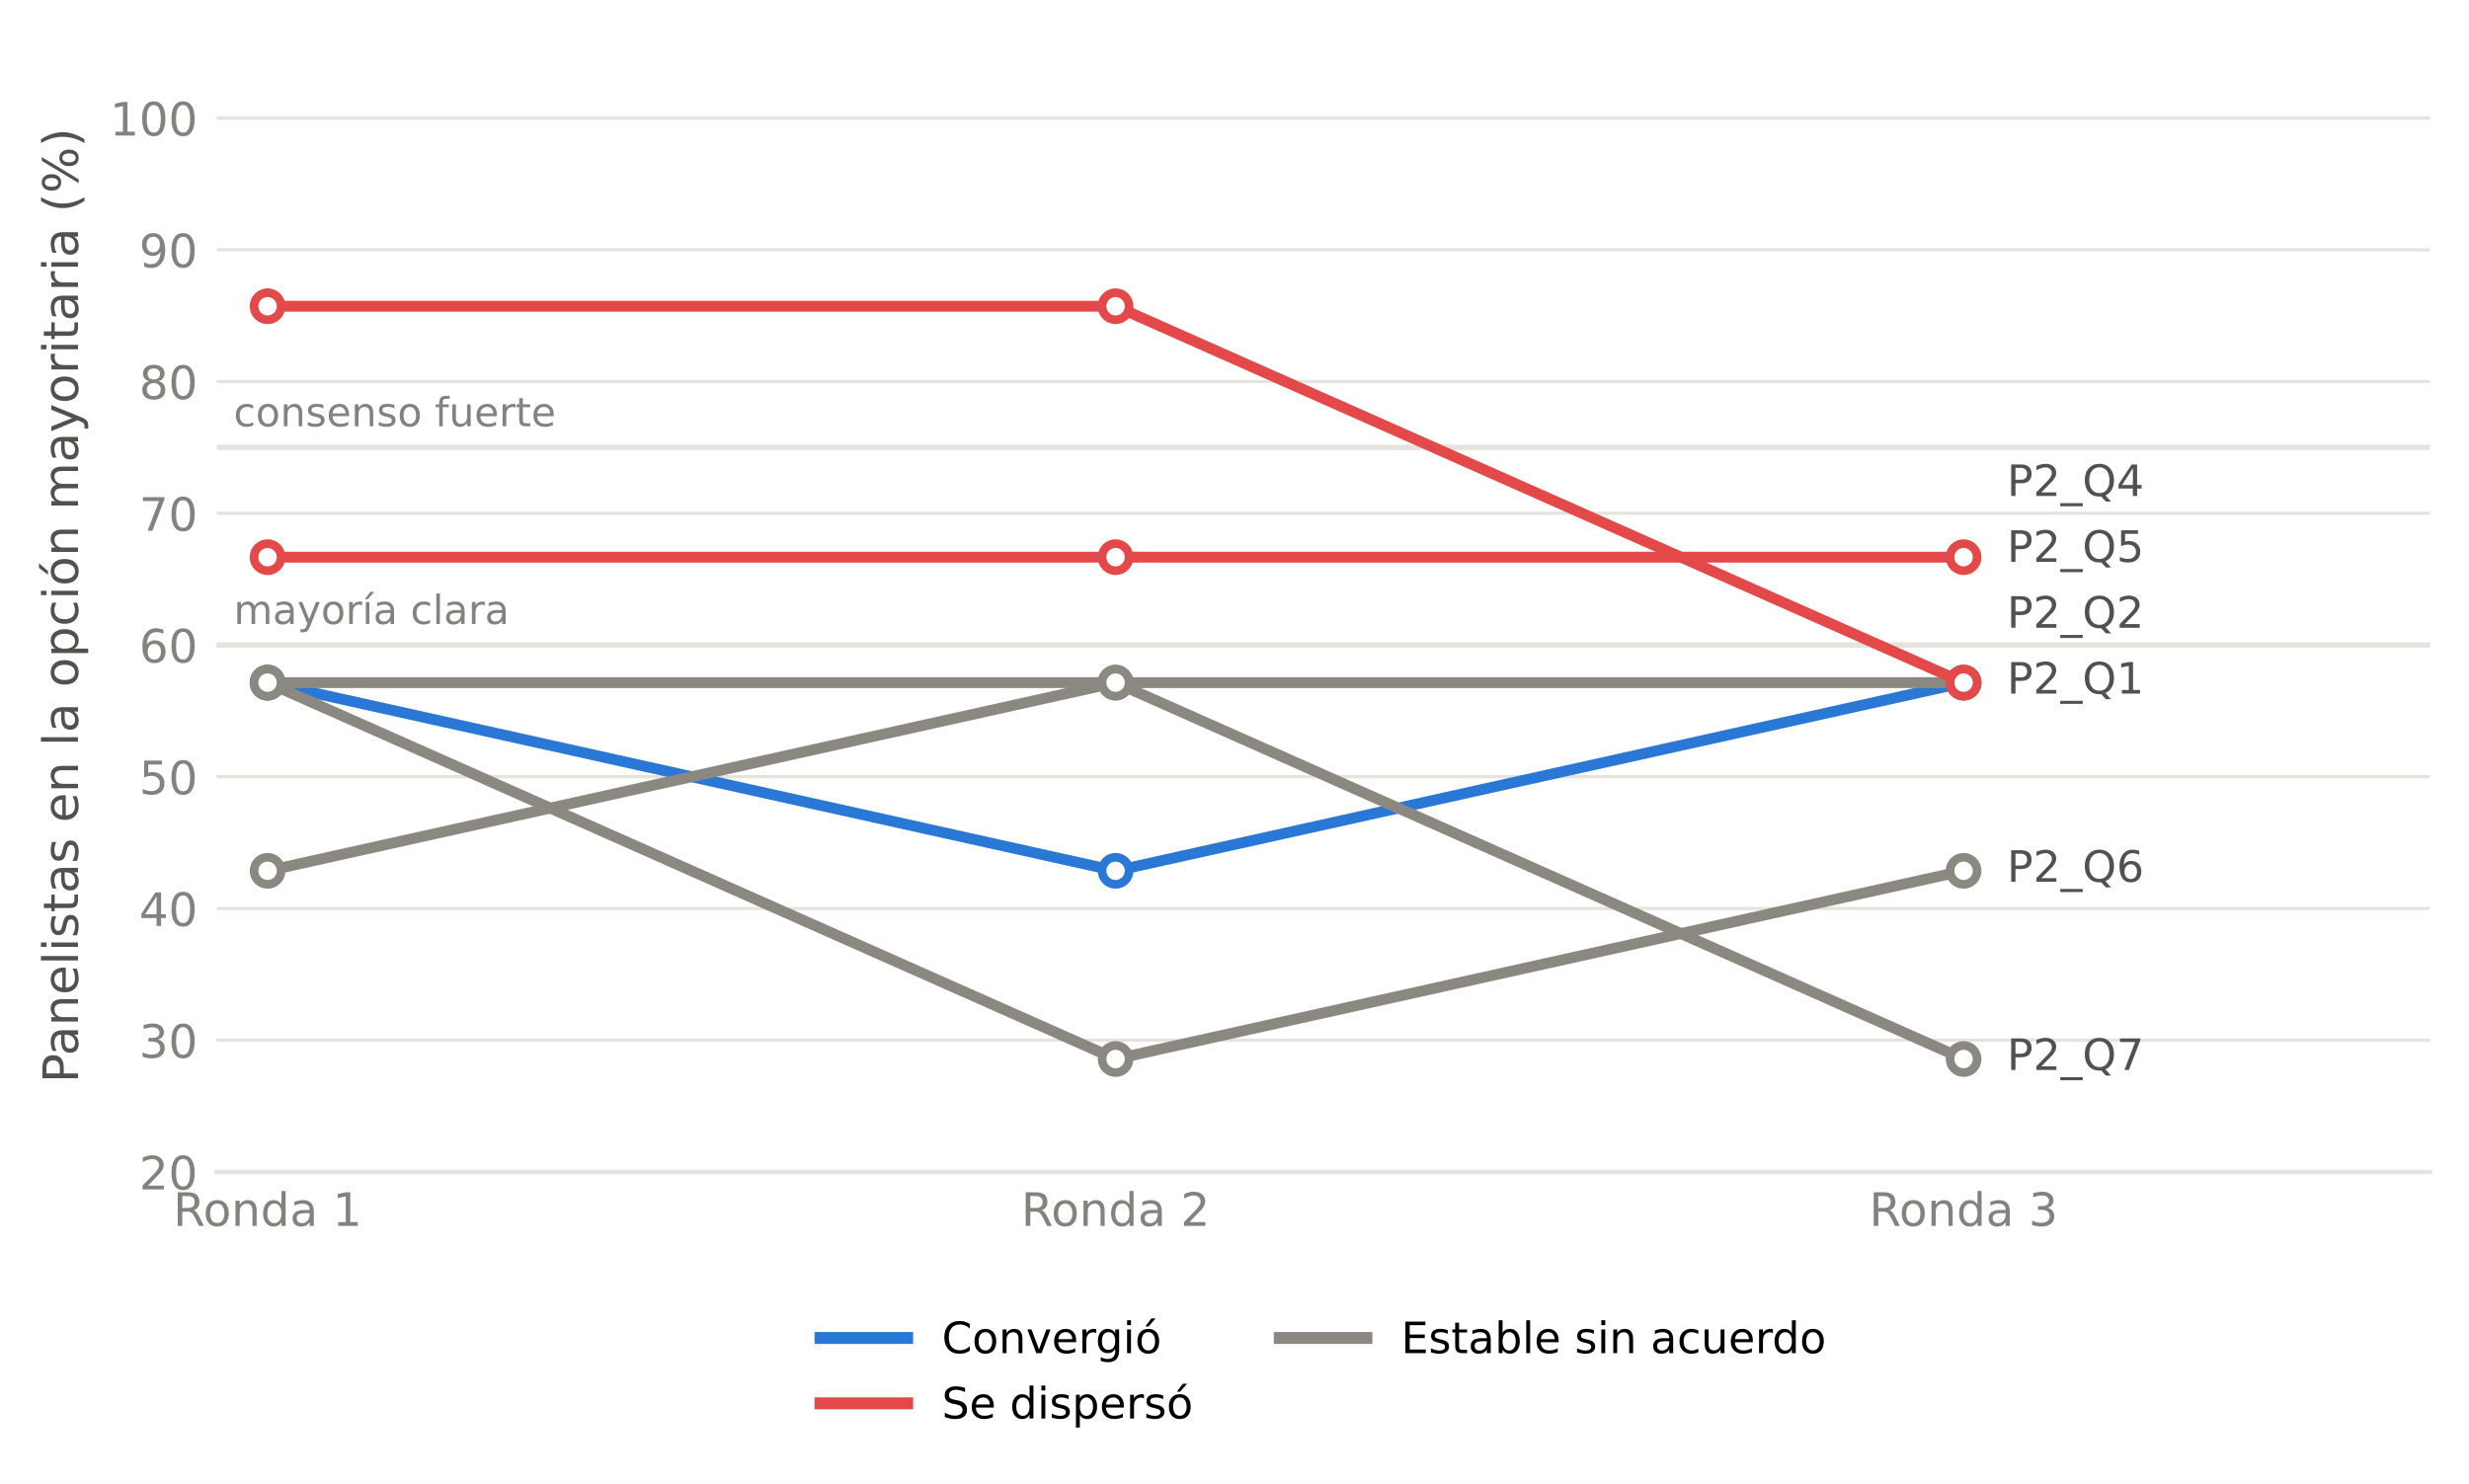
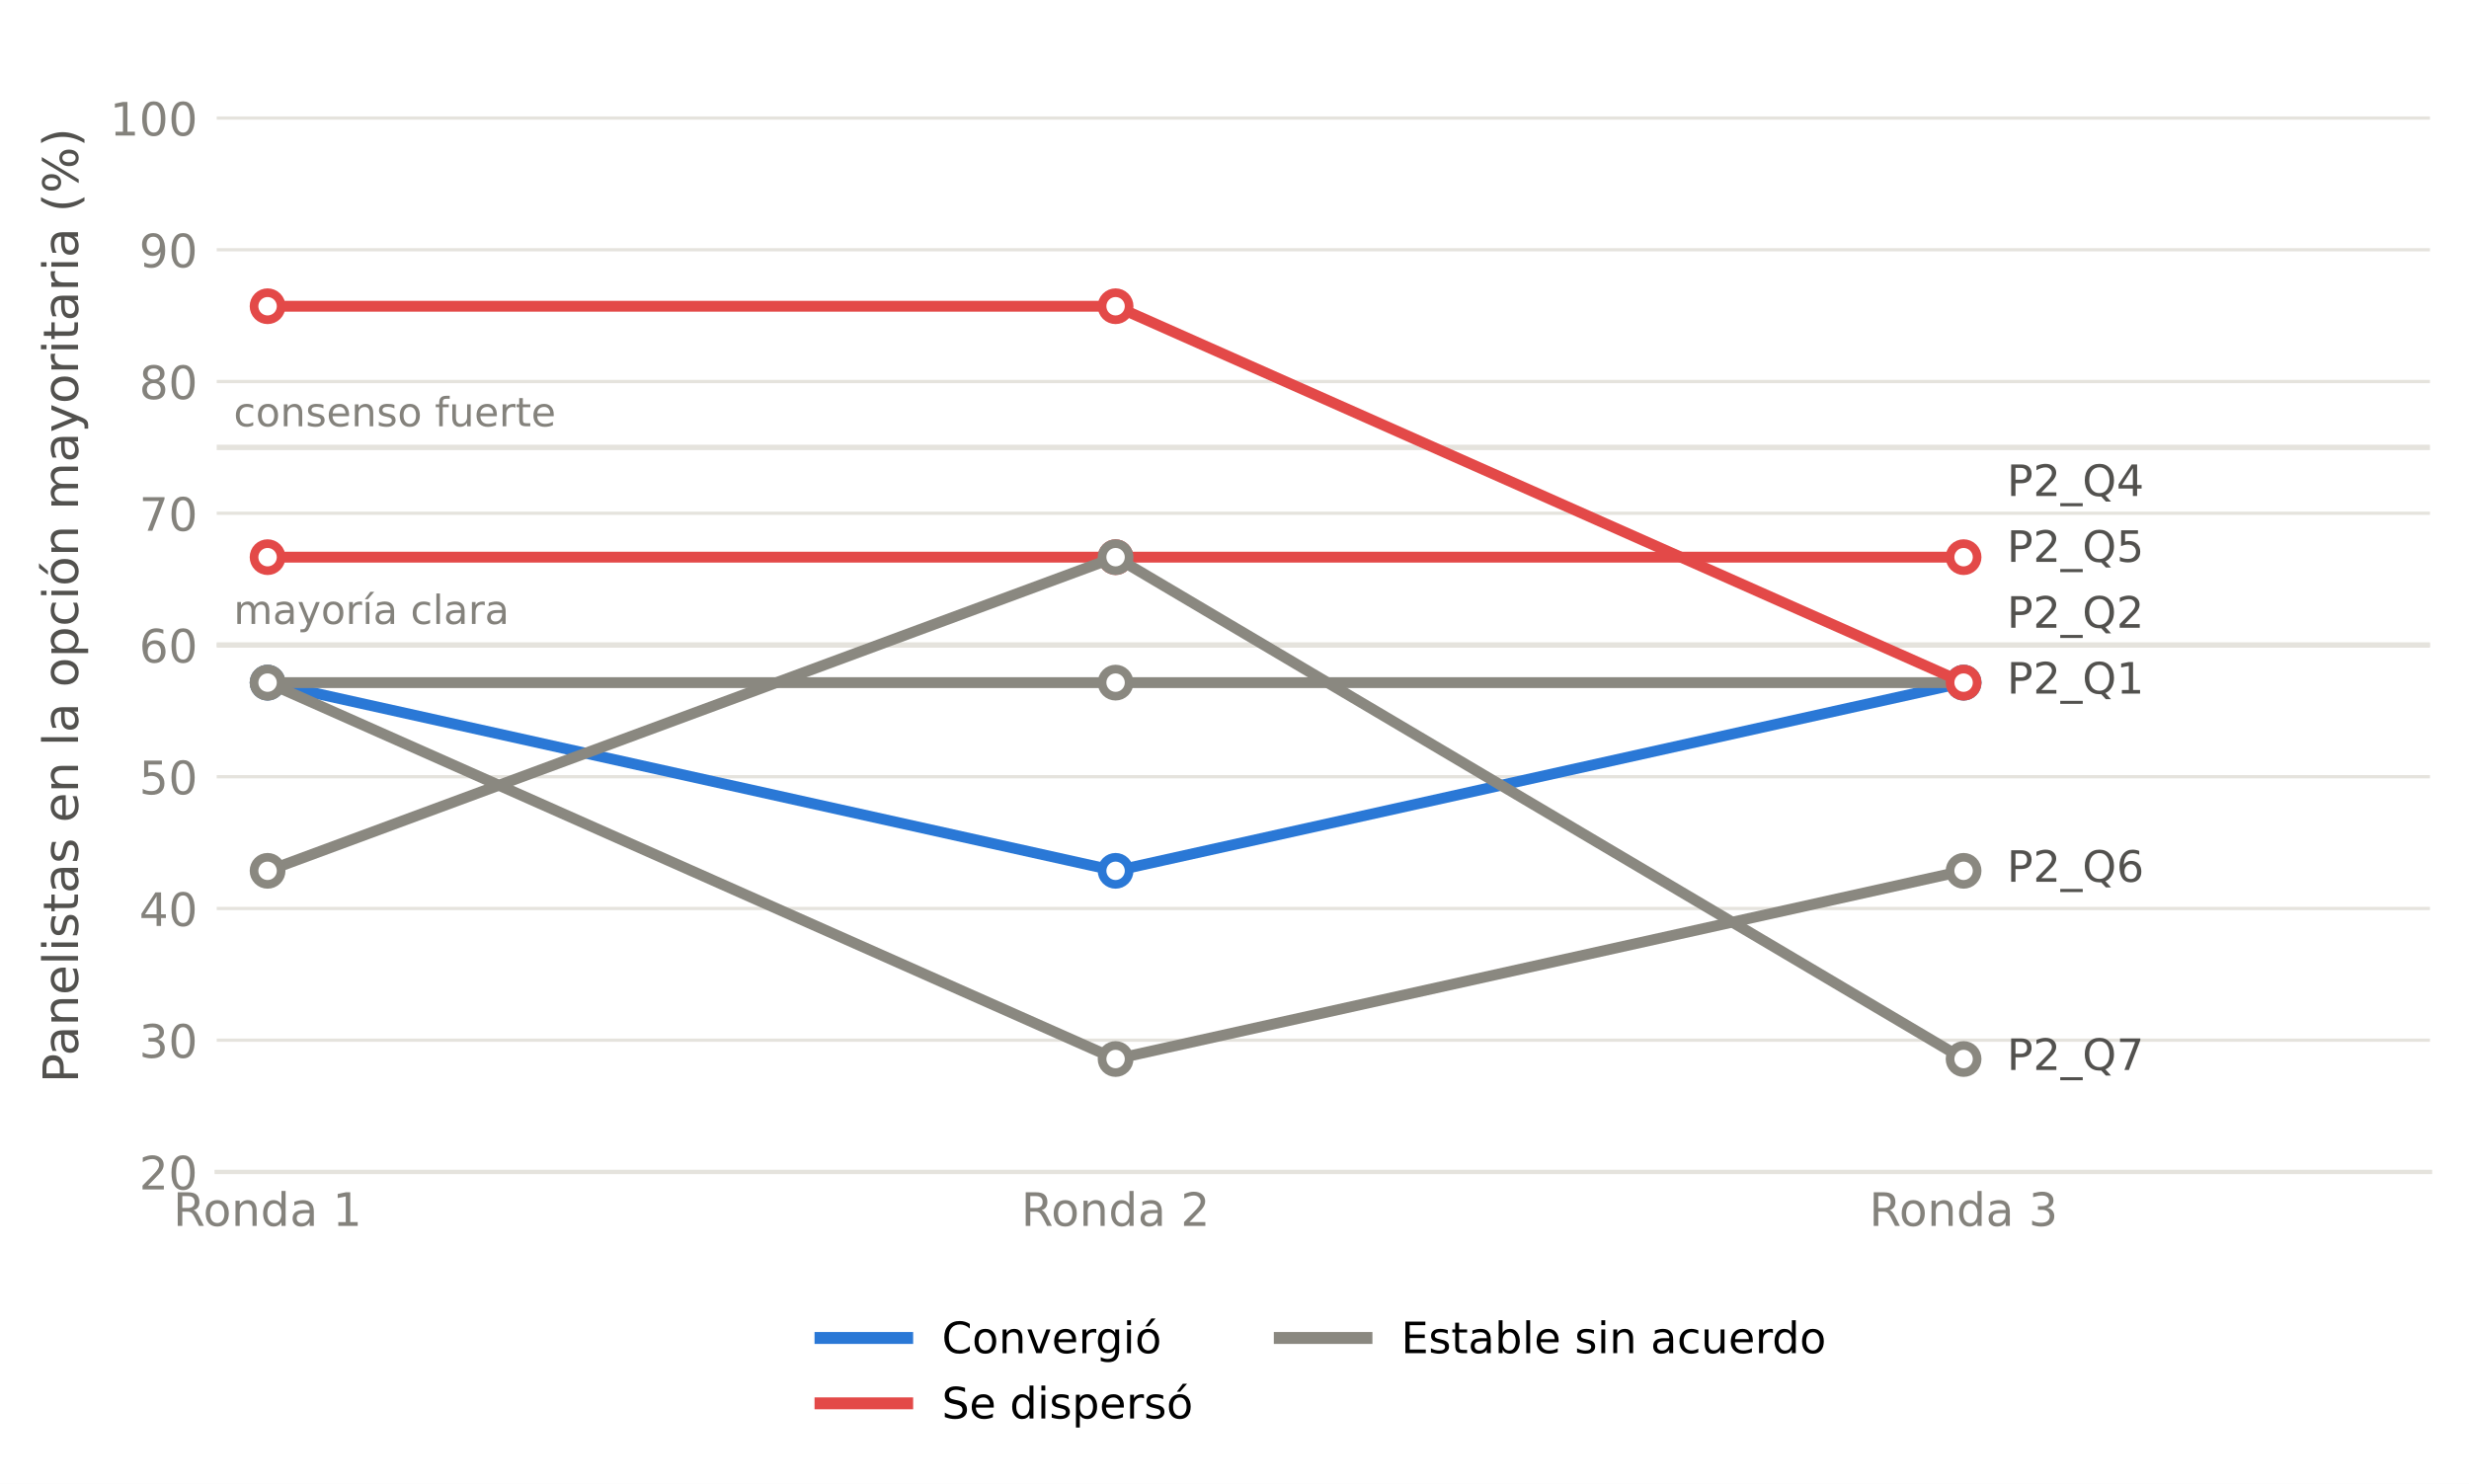
<svg xmlns="http://www.w3.org/2000/svg" xmlns:xlink="http://www.w3.org/1999/xlink" width="455.675pt" height="273.921pt" viewBox="0 0 455.675 273.921" version="1.1">
  <defs>
    <style type="text/css">*{stroke-linejoin: round; stroke-linecap: butt}</style>
  </defs>
  <g id="figure_1">
    <g id="patch_1">
      <path d="M 0 273.921  L 455.675 273.921  L 455.675 0  L 0 0  z " style="fill: #ffffff" />
    </g>
    <g id="axes_1">
      <g id="patch_2">
        <path d="M 39.995 216.344  L 448.475 216.344  L 448.475 7.2  L 39.995 7.2  z " style="fill: #ffffff" />
      </g>
      <g id="line2d_1">
-         <path d="M 39.995 82.589  L 448.475 82.589  " clip-path="url(#p651295477e)" style="fill: none; stroke: #e5e3dd; stroke-linecap: square" />
+         <path d="M 39.995 82.589  L 448.475 82.589  " clip-path="url(#p654b555bf5)" style="fill: none; stroke: #e5e3dd; stroke-linecap: square" />
      </g>
      <g id="line2d_2">
-         <path d="M 39.995 119.068  L 448.475 119.068  " clip-path="url(#p651295477e)" style="fill: none; stroke: #e5e3dd; stroke-linecap: square" />
+         <path d="M 39.995 119.068  L 448.475 119.068  " clip-path="url(#p654b555bf5)" style="fill: none; stroke: #e5e3dd; stroke-linecap: square" />
      </g>
      <g id="matplotlib.axis_1">
        <g id="xtick_1">
          <g id="line2d_3" />
          <g id="text_1">
            <text style="font-size: 8.5px; font-family: 'DejaVu Sans', 'Helvetica', 'Arial', sans-serif; text-anchor: middle; fill: #84827c" x="49.385" y="226.303" transform="rotate(-0 49.38503 226.3025)">Ronda 1</text>
          </g>
        </g>
        <g id="xtick_2">
          <g id="line2d_4" />
          <g id="text_2">
            <text style="font-size: 8.5px; font-family: 'DejaVu Sans', 'Helvetica', 'Arial', sans-serif; text-anchor: middle; fill: #84827c" x="205.891" y="226.303" transform="rotate(-0 205.8908 226.3025)">Ronda 2</text>
          </g>
        </g>
        <g id="xtick_3">
          <g id="line2d_5" />
          <g id="text_3">
            <text style="font-size: 8.5px; font-family: 'DejaVu Sans', 'Helvetica', 'Arial', sans-serif; text-anchor: middle; fill: #84827c" x="362.397" y="226.303" transform="rotate(-0 362.3965 226.3025)">Ronda 3</text>
          </g>
        </g>
      </g>
      <g id="matplotlib.axis_2">
        <g id="ytick_1">
          <g id="line2d_6">
-             <path d="M 39.995 216.344  L 448.475 216.344  " clip-path="url(#p651295477e)" style="fill: none; stroke: #e5e3dd; stroke-width: 0.6; stroke-linecap: square" />
+             <path d="M 39.995 216.344  L 448.475 216.344  " clip-path="url(#p654b555bf5)" style="fill: none; stroke: #e5e3dd; stroke-width: 0.6; stroke-linecap: square" />
          </g>
          <g id="line2d_7" />
          <g id="text_4">
            <text style="font-size: 8.5px; font-family: 'DejaVu Sans', 'Helvetica', 'Arial', sans-serif; text-anchor: end; fill: #84827c" x="36.495" y="219.573" transform="rotate(-0 36.49469 219.5732)">20</text>
          </g>
        </g>
        <g id="ytick_2">
          <g id="line2d_8">
-             <path d="M 39.995 192.025  L 448.475 192.025  " clip-path="url(#p651295477e)" style="fill: none; stroke: #e5e3dd; stroke-width: 0.6; stroke-linecap: square" />
+             <path d="M 39.995 192.025  L 448.475 192.025  " clip-path="url(#p654b555bf5)" style="fill: none; stroke: #e5e3dd; stroke-width: 0.6; stroke-linecap: square" />
          </g>
          <g id="line2d_9" />
          <g id="text_5">
            <text style="font-size: 8.5px; font-family: 'DejaVu Sans', 'Helvetica', 'Arial', sans-serif; text-anchor: end; fill: #84827c" x="36.495" y="195.254" transform="rotate(-0 36.49469 195.2541)">30</text>
          </g>
        </g>
        <g id="ytick_3">
          <g id="line2d_10">
-             <path d="M 39.995 167.706  L 448.475 167.706  " clip-path="url(#p651295477e)" style="fill: none; stroke: #e5e3dd; stroke-width: 0.6; stroke-linecap: square" />
+             <path d="M 39.995 167.706  L 448.475 167.706  " clip-path="url(#p654b555bf5)" style="fill: none; stroke: #e5e3dd; stroke-width: 0.6; stroke-linecap: square" />
          </g>
          <g id="line2d_11" />
          <g id="text_6">
            <text style="font-size: 8.5px; font-family: 'DejaVu Sans', 'Helvetica', 'Arial', sans-serif; text-anchor: end; fill: #84827c" x="36.495" y="170.935" transform="rotate(-0 36.49469 170.9351)">40</text>
          </g>
        </g>
        <g id="ytick_4">
          <g id="line2d_12">
-             <path d="M 39.995 143.387  L 448.475 143.387  " clip-path="url(#p651295477e)" style="fill: none; stroke: #e5e3dd; stroke-width: 0.6; stroke-linecap: square" />
+             <path d="M 39.995 143.387  L 448.475 143.387  " clip-path="url(#p654b555bf5)" style="fill: none; stroke: #e5e3dd; stroke-width: 0.6; stroke-linecap: square" />
          </g>
          <g id="line2d_13" />
          <g id="text_7">
            <text style="font-size: 8.5px; font-family: 'DejaVu Sans', 'Helvetica', 'Arial', sans-serif; text-anchor: end; fill: #84827c" x="36.495" y="146.616" transform="rotate(-0 36.49469 146.616)">50</text>
          </g>
        </g>
        <g id="ytick_5">
          <g id="line2d_14">
-             <path d="M 39.995 119.068  L 448.475 119.068  " clip-path="url(#p651295477e)" style="fill: none; stroke: #e5e3dd; stroke-width: 0.6; stroke-linecap: square" />
+             <path d="M 39.995 119.068  L 448.475 119.068  " clip-path="url(#p654b555bf5)" style="fill: none; stroke: #e5e3dd; stroke-width: 0.6; stroke-linecap: square" />
          </g>
          <g id="line2d_15" />
          <g id="text_8">
            <text style="font-size: 8.5px; font-family: 'DejaVu Sans', 'Helvetica', 'Arial', sans-serif; text-anchor: end; fill: #84827c" x="36.495" y="122.297" transform="rotate(-0 36.49469 122.297)">60</text>
          </g>
        </g>
        <g id="ytick_6">
          <g id="line2d_16">
-             <path d="M 39.995 94.749  L 448.475 94.749  " clip-path="url(#p651295477e)" style="fill: none; stroke: #e5e3dd; stroke-width: 0.6; stroke-linecap: square" />
+             <path d="M 39.995 94.749  L 448.475 94.749  " clip-path="url(#p654b555bf5)" style="fill: none; stroke: #e5e3dd; stroke-width: 0.6; stroke-linecap: square" />
          </g>
          <g id="line2d_17" />
          <g id="text_9">
            <text style="font-size: 8.5px; font-family: 'DejaVu Sans', 'Helvetica', 'Arial', sans-serif; text-anchor: end; fill: #84827c" x="36.495" y="97.978" transform="rotate(-0 36.49469 97.97792)">70</text>
          </g>
        </g>
        <g id="ytick_7">
          <g id="line2d_18">
-             <path d="M 39.995 70.43  L 448.475 70.43  " clip-path="url(#p651295477e)" style="fill: none; stroke: #e5e3dd; stroke-width: 0.6; stroke-linecap: square" />
+             <path d="M 39.995 70.43  L 448.475 70.43  " clip-path="url(#p654b555bf5)" style="fill: none; stroke: #e5e3dd; stroke-width: 0.6; stroke-linecap: square" />
          </g>
          <g id="line2d_19" />
          <g id="text_10">
            <text style="font-size: 8.5px; font-family: 'DejaVu Sans', 'Helvetica', 'Arial', sans-serif; text-anchor: end; fill: #84827c" x="36.495" y="73.659" transform="rotate(-0 36.49469 73.65887)">80</text>
          </g>
        </g>
        <g id="ytick_8">
          <g id="line2d_20">
-             <path d="M 39.995 46.11  L 448.475 46.11  " clip-path="url(#p651295477e)" style="fill: none; stroke: #e5e3dd; stroke-width: 0.6; stroke-linecap: square" />
+             <path d="M 39.995 46.11  L 448.475 46.11  " clip-path="url(#p654b555bf5)" style="fill: none; stroke: #e5e3dd; stroke-width: 0.6; stroke-linecap: square" />
          </g>
          <g id="line2d_21" />
          <g id="text_11">
            <text style="font-size: 8.5px; font-family: 'DejaVu Sans', 'Helvetica', 'Arial', sans-serif; text-anchor: end; fill: #84827c" x="36.495" y="49.34" transform="rotate(-0 36.49469 49.33982)">90</text>
          </g>
        </g>
        <g id="ytick_9">
          <g id="line2d_22">
-             <path d="M 39.995 21.791  L 448.475 21.791  " clip-path="url(#p651295477e)" style="fill: none; stroke: #e5e3dd; stroke-width: 0.6; stroke-linecap: square" />
+             <path d="M 39.995 21.791  L 448.475 21.791  " clip-path="url(#p654b555bf5)" style="fill: none; stroke: #e5e3dd; stroke-width: 0.6; stroke-linecap: square" />
          </g>
          <g id="line2d_23" />
          <g id="text_12">
            <text style="font-size: 8.5px; font-family: 'DejaVu Sans', 'Helvetica', 'Arial', sans-serif; text-anchor: end; fill: #84827c" x="36.495" y="25.021" transform="rotate(-0 36.49469 25.02077)">100</text>
          </g>
        </g>
        <g id="text_13">
          <text style="font-size: 9px; font-family: 'DejaVu Sans', 'Helvetica', 'Arial', sans-serif; text-anchor: middle; fill: #52514e" x="14.399" y="111.772" transform="rotate(-90 14.39859 111.7719)">Panelistas en la opción mayoritaria (%)</text>
        </g>
      </g>
      <g id="patch_3">
        <path d="M 39.995 216.344  L 448.475 216.344  " style="fill: none; stroke: #e5e3dd; stroke-width: 0.8; stroke-linejoin: miter; stroke-linecap: square" />
      </g>
      <g id="line2d_24">
-         <path d="M 49.385 126.016  L 205.891 160.757  L 362.397 126.016  " clip-path="url(#p651295477e)" style="fill: none; stroke: #2a78d6; stroke-width: 2; stroke-linecap: square" />
+         <path d="M 49.385 126.016  L 205.891 160.757  L 362.397 126.016  " clip-path="url(#p654b555bf5)" style="fill: none; stroke: #2a78d6; stroke-width: 2; stroke-linecap: square" />
        <defs>
-           <path id="me6566cc164" d="M 0 2.5  C 0.663 2.5 1.299 2.237 1.768 1.768  C 2.237 1.299 2.5 0.663 2.5 0  C 2.5 -0.663 2.237 -1.299 1.768 -1.768  C 1.299 -2.237 0.663 -2.5 0 -2.5  C -0.663 -2.5 -1.299 -2.237 -1.768 -1.768  C -2.237 -1.299 -2.5 -0.663 -2.5 0  C -2.5 0.663 -2.237 1.299 -1.768 1.768  C -1.299 2.237 -0.663 2.5 0 2.5  z " style="stroke: #2a78d6; stroke-width: 1.6" />
+           <path id="m6611f66f00" d="M 0 2.5  C 0.663 2.5 1.299 2.237 1.768 1.768  C 2.237 1.299 2.5 0.663 2.5 0  C 2.5 -0.663 2.237 -1.299 1.768 -1.768  C 1.299 -2.237 0.663 -2.5 0 -2.5  C -0.663 -2.5 -1.299 -2.237 -1.768 -1.768  C -2.237 -1.299 -2.5 -0.663 -2.5 0  C -2.5 0.663 -2.237 1.299 -1.768 1.768  C -1.299 2.237 -0.663 2.5 0 2.5  z " style="stroke: #2a78d6; stroke-width: 1.6" />
        </defs>
-         <g clip-path="url(#p651295477e)">
-           <use xlink:href="#me6566cc164" x="49.385" y="126.016" style="fill: #ffffff; stroke: #2a78d6; stroke-width: 1.6" />
-           <use xlink:href="#me6566cc164" x="205.891" y="160.757" style="fill: #ffffff; stroke: #2a78d6; stroke-width: 1.6" />
-           <use xlink:href="#me6566cc164" x="362.397" y="126.016" style="fill: #ffffff; stroke: #2a78d6; stroke-width: 1.6" />
+         <g clip-path="url(#p654b555bf5)">
+           <use xlink:href="#m6611f66f00" x="49.385" y="126.016" style="fill: #ffffff; stroke: #2a78d6; stroke-width: 1.6" />
+           <use xlink:href="#m6611f66f00" x="205.891" y="160.757" style="fill: #ffffff; stroke: #2a78d6; stroke-width: 1.6" />
+           <use xlink:href="#m6611f66f00" x="362.397" y="126.016" style="fill: #ffffff; stroke: #2a78d6; stroke-width: 1.6" />
        </g>
      </g>
      <g id="line2d_25">
-         <path d="M 49.385 126.016  L 205.891 126.016  L 362.397 126.016  " clip-path="url(#p651295477e)" style="fill: none; stroke: #8a8880; stroke-width: 2; stroke-linecap: square" />
+         <path d="M 49.385 126.016  L 205.891 126.016  L 362.397 126.016  " clip-path="url(#p654b555bf5)" style="fill: none; stroke: #8a8880; stroke-width: 2; stroke-linecap: square" />
        <defs>
-           <path id="m801124956d" d="M 0 2.5  C 0.663 2.5 1.299 2.237 1.768 1.768  C 2.237 1.299 2.5 0.663 2.5 0  C 2.5 -0.663 2.237 -1.299 1.768 -1.768  C 1.299 -2.237 0.663 -2.5 0 -2.5  C -0.663 -2.5 -1.299 -2.237 -1.768 -1.768  C -2.237 -1.299 -2.5 -0.663 -2.5 0  C -2.5 0.663 -2.237 1.299 -1.768 1.768  C -1.299 2.237 -0.663 2.5 0 2.5  z " style="stroke: #8a8880; stroke-width: 1.6" />
+           <path id="m7f4ee30375" d="M 0 2.5  C 0.663 2.5 1.299 2.237 1.768 1.768  C 2.237 1.299 2.5 0.663 2.5 0  C 2.5 -0.663 2.237 -1.299 1.768 -1.768  C 1.299 -2.237 0.663 -2.5 0 -2.5  C -0.663 -2.5 -1.299 -2.237 -1.768 -1.768  C -2.237 -1.299 -2.5 -0.663 -2.5 0  C -2.5 0.663 -2.237 1.299 -1.768 1.768  C -1.299 2.237 -0.663 2.5 0 2.5  z " style="stroke: #8a8880; stroke-width: 1.6" />
        </defs>
-         <g clip-path="url(#p651295477e)">
-           <use xlink:href="#m801124956d" x="49.385" y="126.016" style="fill: #ffffff; stroke: #8a8880; stroke-width: 1.6" />
-           <use xlink:href="#m801124956d" x="205.891" y="126.016" style="fill: #ffffff; stroke: #8a8880; stroke-width: 1.6" />
-           <use xlink:href="#m801124956d" x="362.397" y="126.016" style="fill: #ffffff; stroke: #8a8880; stroke-width: 1.6" />
+         <g clip-path="url(#p654b555bf5)">
+           <use xlink:href="#m7f4ee30375" x="49.385" y="126.016" style="fill: #ffffff; stroke: #8a8880; stroke-width: 1.6" />
+           <use xlink:href="#m7f4ee30375" x="205.891" y="126.016" style="fill: #ffffff; stroke: #8a8880; stroke-width: 1.6" />
+           <use xlink:href="#m7f4ee30375" x="362.397" y="126.016" style="fill: #ffffff; stroke: #8a8880; stroke-width: 1.6" />
        </g>
      </g>
      <g id="line2d_26">
-         <path d="M 49.385 102.855  L 205.891 102.855  L 362.397 102.855  " clip-path="url(#p651295477e)" style="fill: none; stroke: #e34948; stroke-width: 2; stroke-linecap: square" />
+         <path d="M 49.385 102.855  L 205.891 102.855  L 362.397 102.855  " clip-path="url(#p654b555bf5)" style="fill: none; stroke: #e34948; stroke-width: 2; stroke-linecap: square" />
        <defs>
-           <path id="m83ed33b534" d="M 0 2.5  C 0.663 2.5 1.299 2.237 1.768 1.768  C 2.237 1.299 2.5 0.663 2.5 0  C 2.5 -0.663 2.237 -1.299 1.768 -1.768  C 1.299 -2.237 0.663 -2.5 0 -2.5  C -0.663 -2.5 -1.299 -2.237 -1.768 -1.768  C -2.237 -1.299 -2.5 -0.663 -2.5 0  C -2.5 0.663 -2.237 1.299 -1.768 1.768  C -1.299 2.237 -0.663 2.5 0 2.5  z " style="stroke: #e34948; stroke-width: 1.6" />
+           <path id="mdfb5655753" d="M 0 2.5  C 0.663 2.5 1.299 2.237 1.768 1.768  C 2.237 1.299 2.5 0.663 2.5 0  C 2.5 -0.663 2.237 -1.299 1.768 -1.768  C 1.299 -2.237 0.663 -2.5 0 -2.5  C -0.663 -2.5 -1.299 -2.237 -1.768 -1.768  C -2.237 -1.299 -2.5 -0.663 -2.5 0  C -2.5 0.663 -2.237 1.299 -1.768 1.768  C -1.299 2.237 -0.663 2.5 0 2.5  z " style="stroke: #e34948; stroke-width: 1.6" />
        </defs>
-         <g clip-path="url(#p651295477e)">
-           <use xlink:href="#m83ed33b534" x="49.385" y="102.855" style="fill: #ffffff; stroke: #e34948; stroke-width: 1.6" />
-           <use xlink:href="#m83ed33b534" x="205.891" y="102.855" style="fill: #ffffff; stroke: #e34948; stroke-width: 1.6" />
-           <use xlink:href="#m83ed33b534" x="362.397" y="102.855" style="fill: #ffffff; stroke: #e34948; stroke-width: 1.6" />
+         <g clip-path="url(#p654b555bf5)">
+           <use xlink:href="#mdfb5655753" x="49.385" y="102.855" style="fill: #ffffff; stroke: #e34948; stroke-width: 1.6" />
+           <use xlink:href="#mdfb5655753" x="205.891" y="102.855" style="fill: #ffffff; stroke: #e34948; stroke-width: 1.6" />
+           <use xlink:href="#mdfb5655753" x="362.397" y="102.855" style="fill: #ffffff; stroke: #e34948; stroke-width: 1.6" />
        </g>
      </g>
      <g id="line2d_27">
-         <path d="M 49.385 56.533  L 205.891 56.533  L 362.397 126.016  " clip-path="url(#p651295477e)" style="fill: none; stroke: #e34948; stroke-width: 2; stroke-linecap: square" />
-         <g clip-path="url(#p651295477e)">
-           <use xlink:href="#m83ed33b534" x="49.385" y="56.533" style="fill: #ffffff; stroke: #e34948; stroke-width: 1.6" />
-           <use xlink:href="#m83ed33b534" x="205.891" y="56.533" style="fill: #ffffff; stroke: #e34948; stroke-width: 1.6" />
-           <use xlink:href="#m83ed33b534" x="362.397" y="126.016" style="fill: #ffffff; stroke: #e34948; stroke-width: 1.6" />
+         <path d="M 49.385 56.533  L 205.891 56.533  L 362.397 126.016  " clip-path="url(#p654b555bf5)" style="fill: none; stroke: #e34948; stroke-width: 2; stroke-linecap: square" />
+         <g clip-path="url(#p654b555bf5)">
+           <use xlink:href="#mdfb5655753" x="49.385" y="56.533" style="fill: #ffffff; stroke: #e34948; stroke-width: 1.6" />
+           <use xlink:href="#mdfb5655753" x="205.891" y="56.533" style="fill: #ffffff; stroke: #e34948; stroke-width: 1.6" />
+           <use xlink:href="#mdfb5655753" x="362.397" y="126.016" style="fill: #ffffff; stroke: #e34948; stroke-width: 1.6" />
        </g>
      </g>
      <g id="line2d_28">
-         <path d="M 49.385 126.016  L 205.891 195.499  L 362.397 160.757  " clip-path="url(#p651295477e)" style="fill: none; stroke: #8a8880; stroke-width: 2; stroke-linecap: square" />
-         <g clip-path="url(#p651295477e)">
-           <use xlink:href="#m801124956d" x="49.385" y="126.016" style="fill: #ffffff; stroke: #8a8880; stroke-width: 1.6" />
-           <use xlink:href="#m801124956d" x="205.891" y="195.499" style="fill: #ffffff; stroke: #8a8880; stroke-width: 1.6" />
-           <use xlink:href="#m801124956d" x="362.397" y="160.757" style="fill: #ffffff; stroke: #8a8880; stroke-width: 1.6" />
+         <path d="M 49.385 126.016  L 205.891 195.499  L 362.397 160.757  " clip-path="url(#p654b555bf5)" style="fill: none; stroke: #8a8880; stroke-width: 2; stroke-linecap: square" />
+         <g clip-path="url(#p654b555bf5)">
+           <use xlink:href="#m7f4ee30375" x="49.385" y="126.016" style="fill: #ffffff; stroke: #8a8880; stroke-width: 1.6" />
+           <use xlink:href="#m7f4ee30375" x="205.891" y="195.499" style="fill: #ffffff; stroke: #8a8880; stroke-width: 1.6" />
+           <use xlink:href="#m7f4ee30375" x="362.397" y="160.757" style="fill: #ffffff; stroke: #8a8880; stroke-width: 1.6" />
        </g>
      </g>
      <g id="line2d_29">
-         <path d="M 49.385 160.757  L 205.891 126.016  L 362.397 195.499  " clip-path="url(#p651295477e)" style="fill: none; stroke: #8a8880; stroke-width: 2; stroke-linecap: square" />
-         <g clip-path="url(#p651295477e)">
-           <use xlink:href="#m801124956d" x="49.385" y="160.757" style="fill: #ffffff; stroke: #8a8880; stroke-width: 1.6" />
-           <use xlink:href="#m801124956d" x="205.891" y="126.016" style="fill: #ffffff; stroke: #8a8880; stroke-width: 1.6" />
-           <use xlink:href="#m801124956d" x="362.397" y="195.499" style="fill: #ffffff; stroke: #8a8880; stroke-width: 1.6" />
+         <path d="M 49.385 160.757  L 205.891 102.855  L 362.397 195.499  " clip-path="url(#p654b555bf5)" style="fill: none; stroke: #8a8880; stroke-width: 2; stroke-linecap: square" />
+         <g clip-path="url(#p654b555bf5)">
+           <use xlink:href="#m7f4ee30375" x="49.385" y="160.757" style="fill: #ffffff; stroke: #8a8880; stroke-width: 1.6" />
+           <use xlink:href="#m7f4ee30375" x="205.891" y="102.855" style="fill: #ffffff; stroke: #8a8880; stroke-width: 1.6" />
+           <use xlink:href="#m7f4ee30375" x="362.397" y="195.499" style="fill: #ffffff; stroke: #8a8880; stroke-width: 1.6" />
        </g>
      </g>
      <g id="text_14">
        <text style="font-size: 8px; font-family: 'DejaVu Sans', 'Helvetica', 'Arial', sans-serif; text-anchor: start; fill: #52514e" x="370.397" y="197.525" transform="rotate(-0 370.3965 197.5246)">P2_Q7</text>
      </g>
      <g id="text_15">
        <text style="font-size: 8px; font-family: 'DejaVu Sans', 'Helvetica', 'Arial', sans-serif; text-anchor: start; fill: #52514e" x="370.397" y="162.783" transform="rotate(-0 370.3965 162.7831)">P2_Q6</text>
      </g>
      <g id="text_16">
        <text style="font-size: 8px; font-family: 'DejaVu Sans', 'Helvetica', 'Arial', sans-serif; text-anchor: start; fill: #52514e" x="370.397" y="128.042" transform="rotate(-0 370.3965 128.0416)">P2_Q1</text>
      </g>
      <g id="text_17">
        <text style="font-size: 8px; font-family: 'DejaVu Sans', 'Helvetica', 'Arial', sans-serif; text-anchor: start; fill: #52514e" x="370.397" y="115.882" transform="rotate(-0 370.3965 115.882)">P2_Q2</text>
      </g>
      <g id="text_18">
        <text style="font-size: 8px; font-family: 'DejaVu Sans', 'Helvetica', 'Arial', sans-serif; text-anchor: start; fill: #52514e" x="370.397" y="103.723" transform="rotate(-0 370.3965 103.7225)">P2_Q5</text>
      </g>
      <g id="text_19">
        <text style="font-size: 8px; font-family: 'DejaVu Sans', 'Helvetica', 'Arial', sans-serif; text-anchor: start; fill: #52514e" x="370.397" y="91.563" transform="rotate(-0 370.3965 91.56298)">P2_Q4</text>
      </g>
      <g id="text_20">
        <text style="font-size: 7.4px; font-family: 'DejaVu Sans', 'Helvetica', 'Arial', sans-serif; text-anchor: start; fill: #84827c" x="43.125" y="78.698" transform="rotate(-0 43.1248 78.69801)">consenso fuerte</text>
      </g>
      <g id="text_21">
        <text style="font-size: 7.4px; font-family: 'DejaVu Sans', 'Helvetica', 'Arial', sans-serif; text-anchor: start; fill: #84827c" x="43.125" y="115.177" transform="rotate(-0 43.1248 115.1766)">mayoría clara</text>
      </g>
      <g id="legend_1">
        <g id="line2d_30">
          <path d="M 151.429 246.995  L 159.429 246.995  L 167.429 246.995  " style="fill: none; stroke: #2a78d6; stroke-width: 2.2; stroke-linecap: square" />
        </g>
        <g id="text_22">
          <text style="font-size: 8px; font-family: 'DejaVu Sans', 'Helvetica', 'Arial', sans-serif; text-anchor: start" x="173.829" y="249.795" transform="rotate(-0 173.8291 249.795)">Convergió</text>
        </g>
        <g id="line2d_31">
          <path d="M 151.429 259.057  L 159.429 259.057  L 167.429 259.057  " style="fill: none; stroke: #e34948; stroke-width: 2.2; stroke-linecap: square" />
        </g>
        <g id="text_23">
          <text style="font-size: 8px; font-family: 'DejaVu Sans', 'Helvetica', 'Arial', sans-serif; text-anchor: start" x="173.829" y="261.857" transform="rotate(-0 173.8291 261.8575)">Se dispersó</text>
        </g>
        <g id="line2d_32">
          <path d="M 236.194 246.995  L 244.194 246.995  L 252.194 246.995  " style="fill: none; stroke: #8a8880; stroke-width: 2.2; stroke-linecap: square" />
        </g>
        <g id="text_24">
          <text style="font-size: 8px; font-family: 'DejaVu Sans', 'Helvetica', 'Arial', sans-serif; text-anchor: start" x="258.594" y="249.795" transform="rotate(-0 258.5941 249.795)">Estable sin acuerdo</text>
        </g>
      </g>
    </g>
  </g>
  <defs>
-     <clipPath id="p651295477e">
+     <clipPath id="p654b555bf5">
      <rect x="39.995" y="7.2" width="408.48" height="209.144" />
    </clipPath>
  </defs>
</svg>
